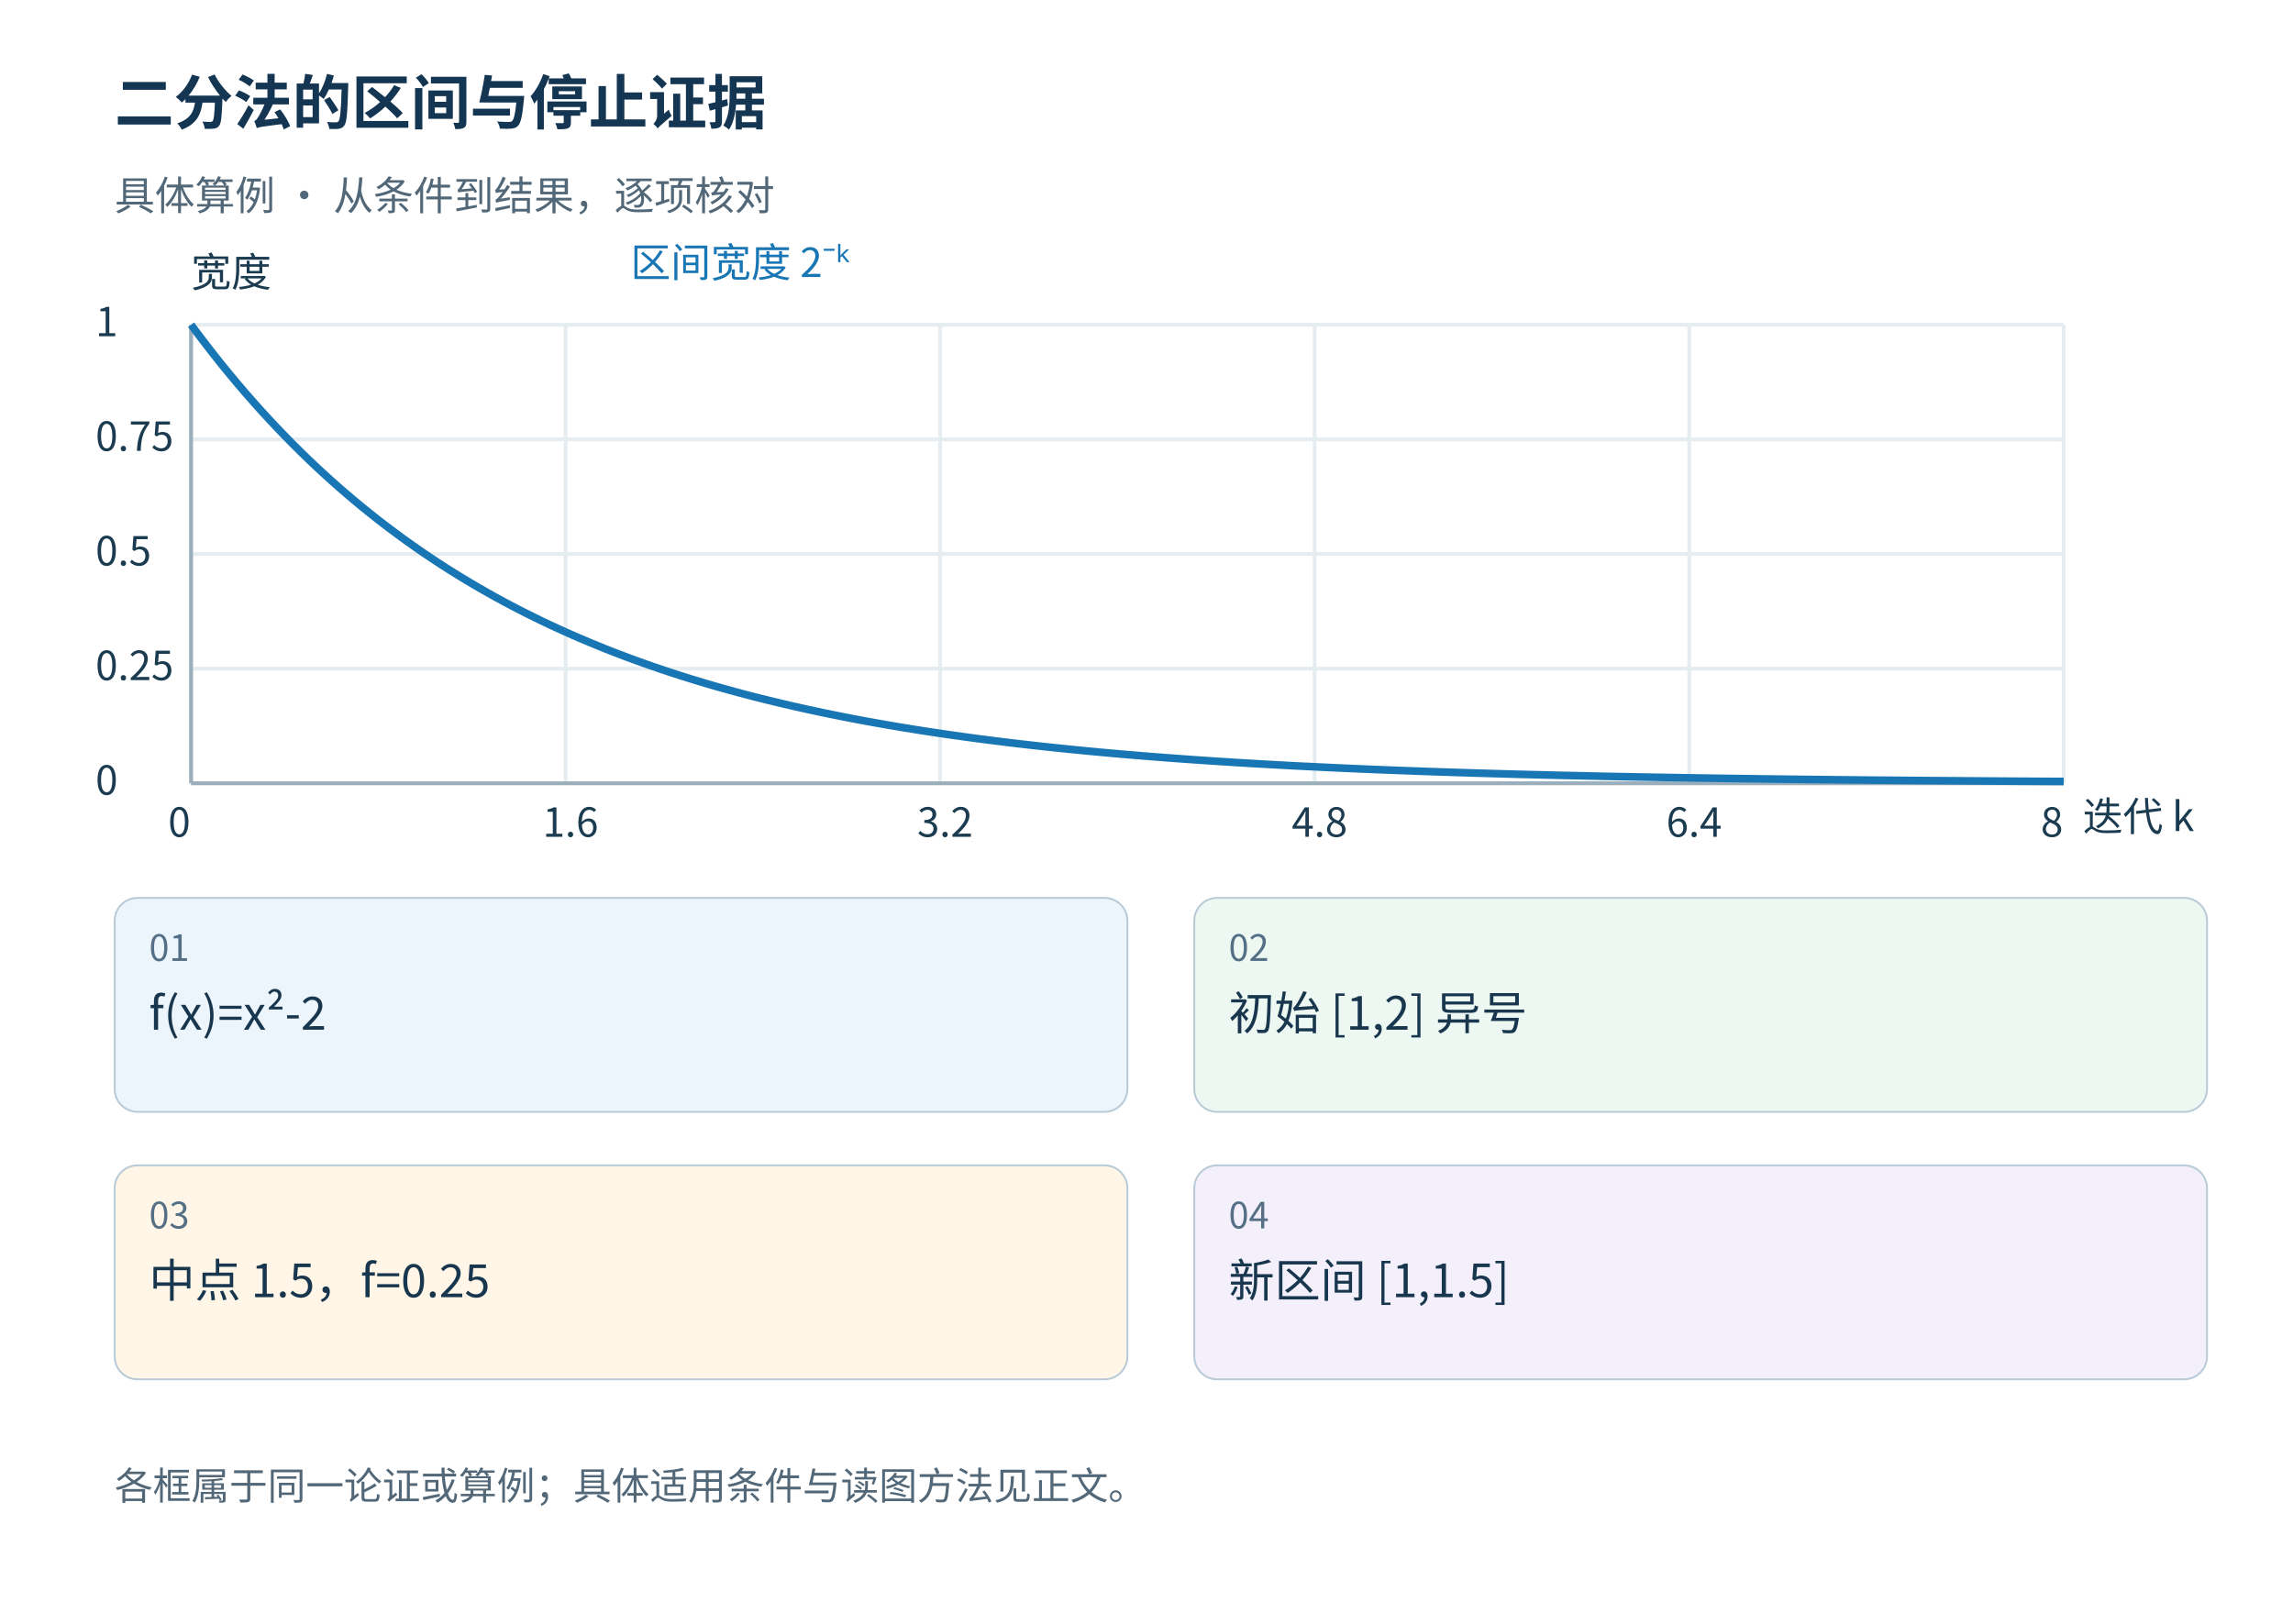
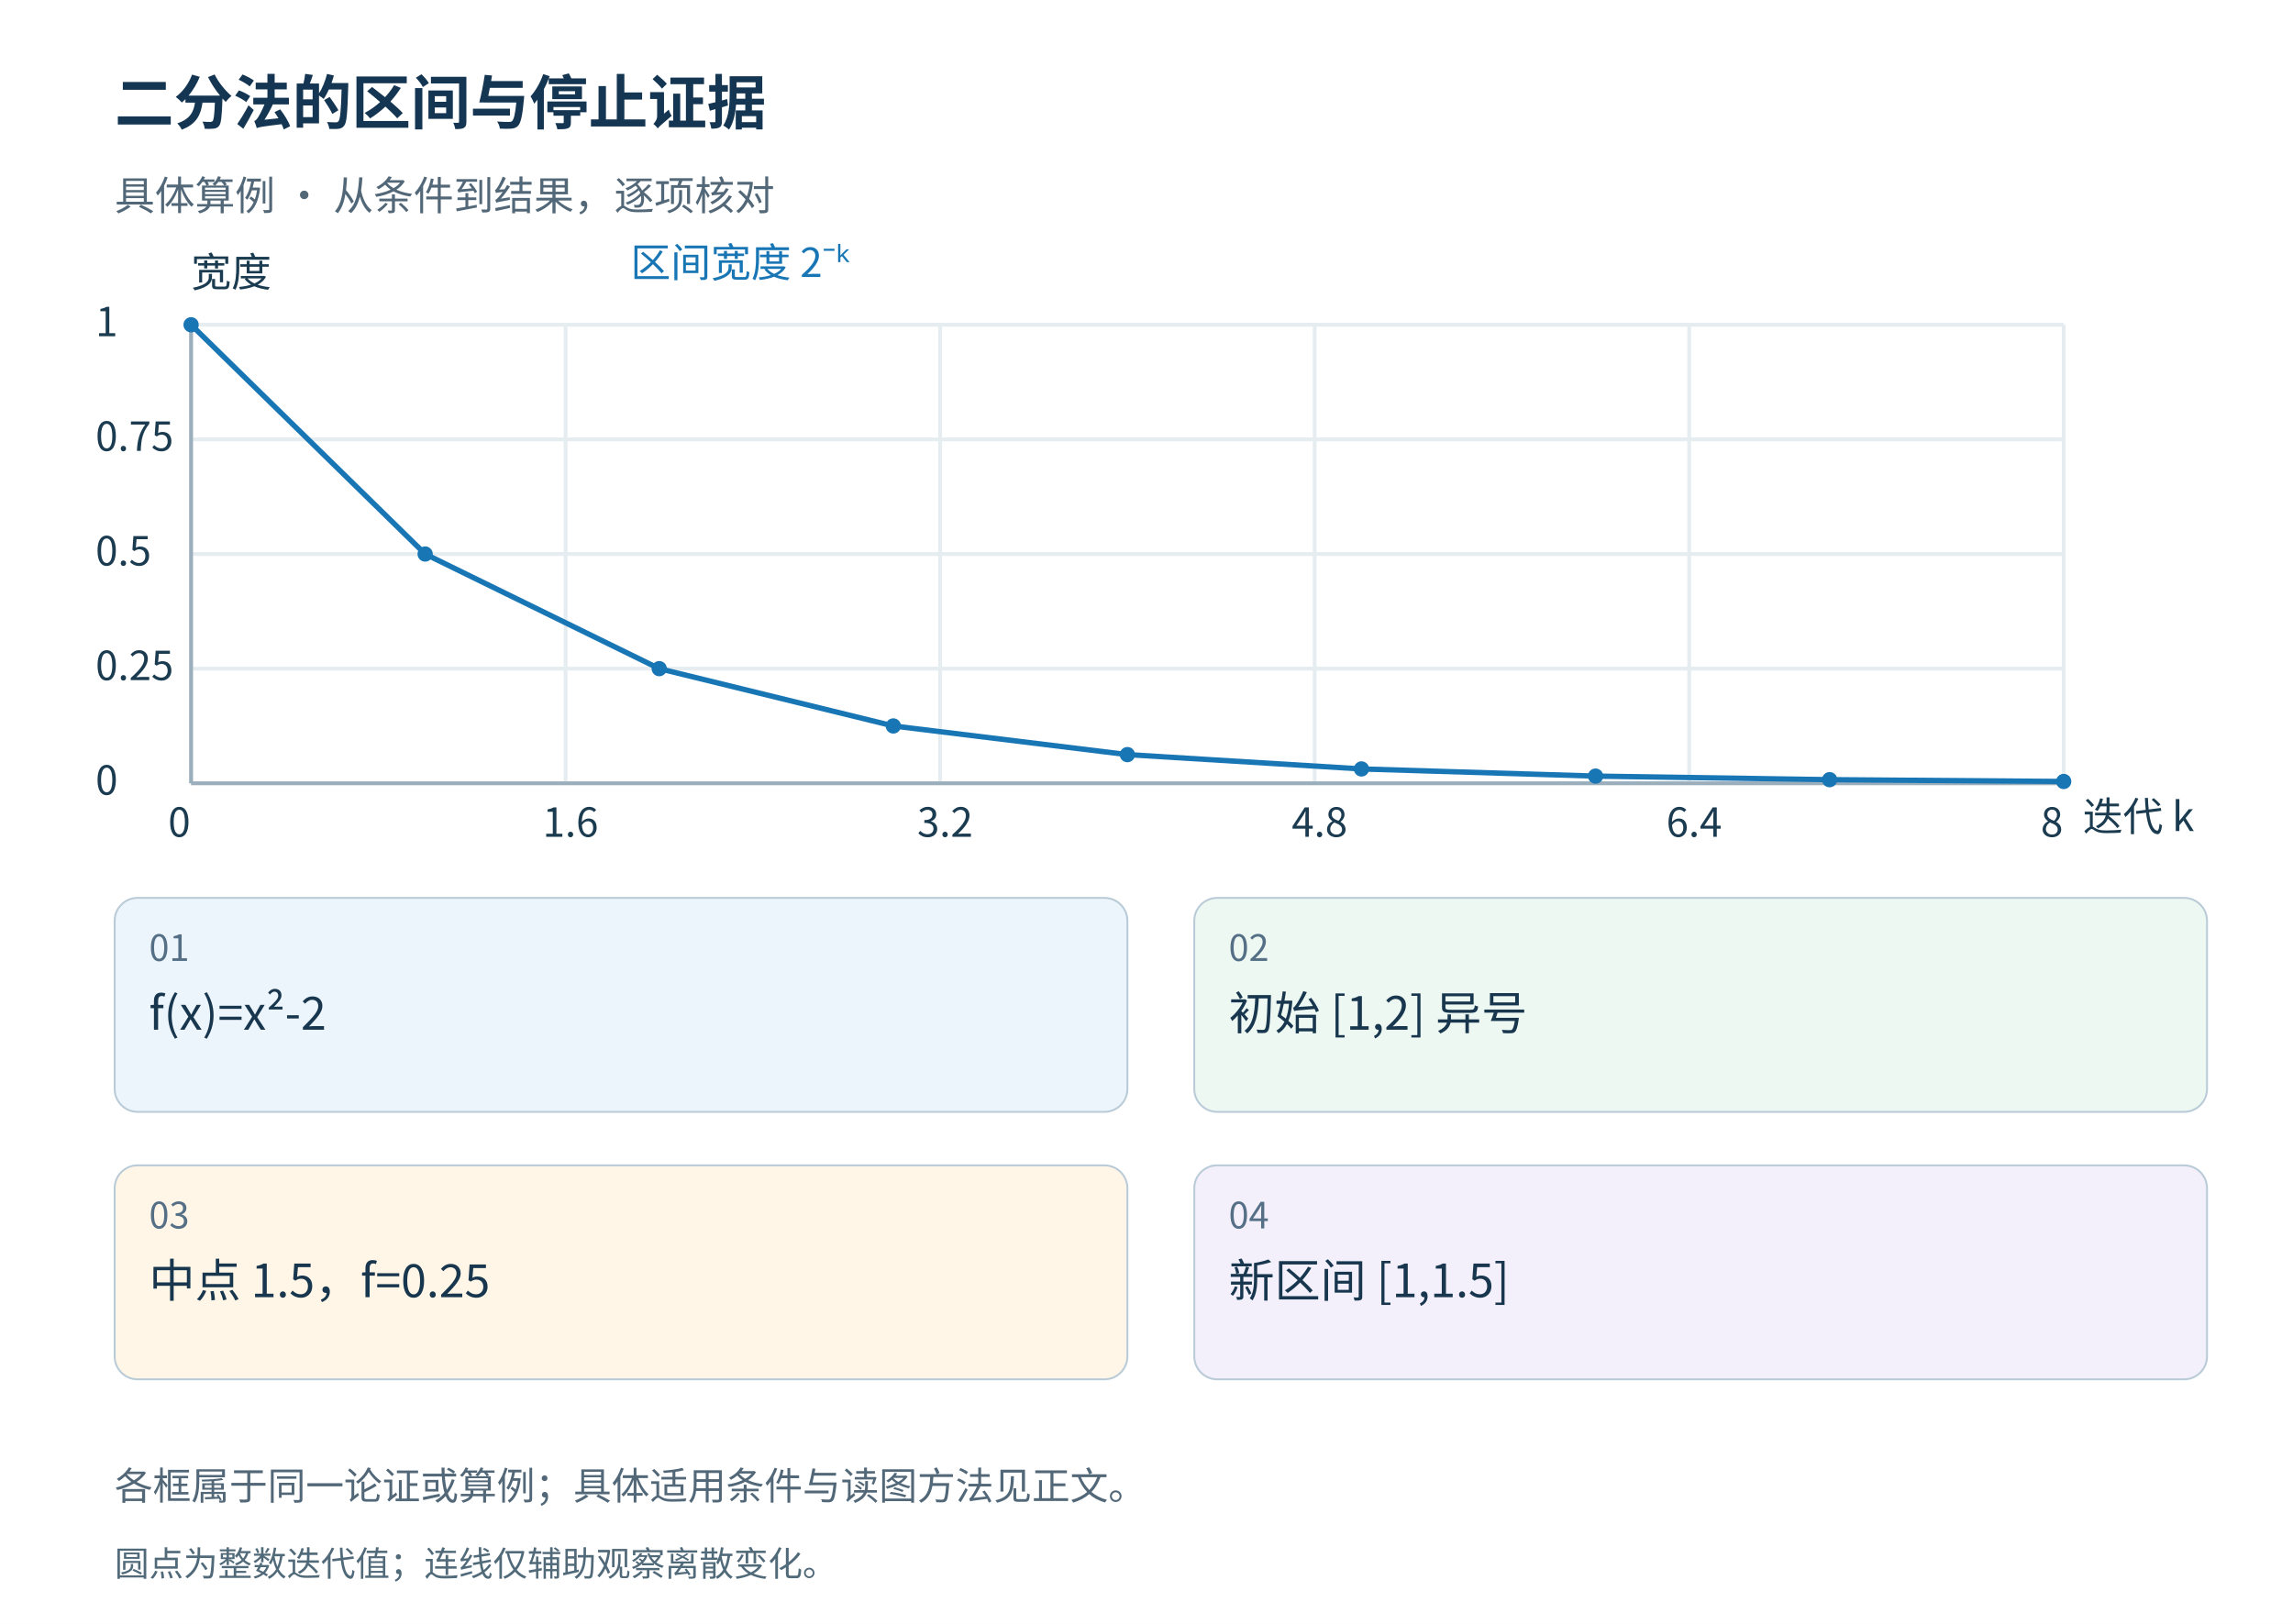
<svg xmlns="http://www.w3.org/2000/svg" width="1200" height="850" viewBox="0 0 1200 850" role="img">
  <rect width="1200" height="850" fill="#fff" />
  <g font-family="Microsoft YaHei, Noto Sans CJK SC, sans-serif">
    <text x="60" y="65" font-size="31" font-weight="bold" fill="#153652">二分法的区间与停止证据</text>
    <text x="60" y="110" font-size="21" fill="#526878">具体算例 · 从条件到结果，逐项核对</text>
    <rect x="60" y="470" width="530" height="112" rx="12" fill="#edf5fc" stroke="#bacbd8" />
    <text x="78" y="503" font-size="19" fill="#557086">01</text>
    <text x="78" y="539" font-size="24" fill="#18374e">f(x)=x²-2</text>
    <rect x="625" y="470" width="530" height="112" rx="12" fill="#eef8f2" stroke="#bacbd8" />
    <text x="643" y="503" font-size="19" fill="#557086">02</text>
    <text x="643" y="539" font-size="24" fill="#18374e">初始 [1,2] 异号</text>
    <rect x="60" y="610" width="530" height="112" rx="12" fill="#fff6e7" stroke="#bacbd8" />
    <text x="78" y="643" font-size="19" fill="#557086">03</text>
    <text x="78" y="679" font-size="24" fill="#18374e">中点 1.5，f=0.25</text>
    <rect x="625" y="610" width="530" height="112" rx="12" fill="#f3effb" stroke="#bacbd8" />
    <text x="643" y="643" font-size="19" fill="#557086">04</text>
    <text x="643" y="679" font-size="24" fill="#18374e">新区间 [1,1.5]</text>
    <text x="60" y="785" font-size="20" fill="#526878">各框属于同一论证或算例；具体适用条件与读图方法见正文。</text>
    <line x1="100.0" y1="170" x2="100.0" y2="410" stroke="#e5edf1" stroke-width="2" />
    <text x="88.0" y="438" fill="#1b3b50" font-size="21">0</text>
    <line x1="296.0" y1="170" x2="296.0" y2="410" stroke="#e5edf1" stroke-width="2" />
    <text x="284.0" y="438" fill="#1b3b50" font-size="21">1.6</text>
    <line x1="492.0" y1="170" x2="492.0" y2="410" stroke="#e5edf1" stroke-width="2" />
    <text x="480.0" y="438" fill="#1b3b50" font-size="21">3.2</text>
    <line x1="688.0" y1="170" x2="688.0" y2="410" stroke="#e5edf1" stroke-width="2" />
    <text x="676.0" y="438" fill="#1b3b50" font-size="21">4.8</text>
    <line x1="884.0" y1="170" x2="884.0" y2="410" stroke="#e5edf1" stroke-width="2" />
    <text x="872.0" y="438" fill="#1b3b50" font-size="21">6.4</text>
    <line x1="1080.0" y1="170" x2="1080.0" y2="410" stroke="#e5edf1" stroke-width="2" />
    <text x="1068.0" y="438" fill="#1b3b50" font-size="21">8</text>
    <line x1="100" y1="410.0" x2="1080" y2="410.0" stroke="#e5edf1" stroke-width="2" />
    <text x="50" y="416.0" fill="#1b3b50" font-size="21">0</text>
    <line x1="100" y1="350.0" x2="1080" y2="350.0" stroke="#e5edf1" stroke-width="2" />
    <text x="50" y="356.0" fill="#1b3b50" font-size="21">0.25</text>
    <line x1="100" y1="290.0" x2="1080" y2="290.0" stroke="#e5edf1" stroke-width="2" />
    <text x="50" y="296.0" fill="#1b3b50" font-size="21">0.5</text>
    <line x1="100" y1="230.0" x2="1080" y2="230.0" stroke="#e5edf1" stroke-width="2" />
    <text x="50" y="236.0" fill="#1b3b50" font-size="21">0.75</text>
    <line x1="100" y1="170.0" x2="1080" y2="170.0" stroke="#e5edf1" stroke-width="2" />
    <text x="50" y="176.0" fill="#1b3b50" font-size="21">1</text>
    <line x1="100" y1="410" x2="1080" y2="410" stroke="#9baebc" stroke-width="2" />
    <line x1="100" y1="170" x2="100" y2="410" stroke="#9baebc" stroke-width="2" />
    <text x="1090" y="435" fill="#1b3b50" font-size="21">迭代 k</text>
    <text x="100" y="150" fill="#1b3b50" font-size="21">宽度</text>
-     <polyline points="100.00,170.00 104.08,175.48 108.17,180.84 112.25,186.07 116.33,191.19 120.42,196.18 124.50,201.07 128.58,205.84 132.67,210.50 136.75,215.06 140.83,219.51 144.92,223.86 149.00,228.11 153.08,232.27 157.17,236.33 161.25,240.29 165.33,244.17 169.42,247.96 173.50,251.66 177.58,255.28 181.67,258.81 185.75,262.26 189.83,265.64 193.92,268.93 198.00,272.16 202.08,275.30 206.17,278.38 210.25,281.39 214.33,284.32 218.42,287.20 222.50,290.00 226.58,292.74 230.67,295.42 234.75,298.04 238.83,300.59 242.92,303.09 247.00,305.53 251.08,307.92 255.17,310.25 259.25,312.53 263.33,314.76 267.42,316.93 271.50,319.06 275.58,321.13 279.67,323.16 283.75,325.15 287.83,327.09 291.92,328.98 296.00,330.83 300.08,332.64 304.17,334.40 308.25,336.13 312.33,337.82 316.42,339.47 320.50,341.08 324.58,342.65 328.67,344.19 332.75,345.69 336.83,347.16 340.92,348.60 345.00,350.00 349.08,351.37 353.17,352.71 357.25,354.02 361.33,355.30 365.42,356.55 369.50,357.77 373.58,358.96 377.67,360.13 381.75,361.26 385.83,362.38 389.92,363.47 394.00,364.53 398.08,365.57 402.17,366.58 406.25,367.57 410.33,368.54 414.42,369.49 418.50,370.41 422.58,371.32 426.67,372.20 430.75,373.07 434.83,373.91 438.92,374.73 443.00,375.54 447.08,376.33 451.17,377.10 455.25,377.85 459.33,378.58 463.42,379.30 467.50,380.00 471.58,380.69 475.67,381.35 479.75,382.01 483.83,382.65 487.92,383.27 492.00,383.88 496.08,384.48 500.17,385.06 504.25,385.63 508.33,386.19 512.42,386.73 516.50,387.26 520.58,387.78 524.67,388.29 528.75,388.79 532.83,389.27 536.92,389.74 541.00,390.21 545.08,390.66 549.17,391.10 553.25,391.53 557.33,391.95 561.42,392.37 565.50,392.77 569.58,393.16 573.67,393.55 577.75,393.92 581.83,394.29 585.92,394.65 590.00,395.00 594.08,395.34 598.17,395.68 602.25,396.00 606.33,396.32 610.42,396.64 614.50,396.94 618.58,397.24 622.67,397.53 626.75,397.82 630.83,398.09 634.92,398.37 639.00,398.63 643.08,398.89 647.17,399.15 651.25,399.39 655.33,399.64 659.42,399.87 663.50,400.10 667.58,400.33 671.67,400.55 675.75,400.77 679.83,400.98 683.92,401.18 688.00,401.38 692.08,401.58 696.17,401.77 700.25,401.96 704.33,402.15 708.42,402.32 712.50,402.50 716.58,402.67 720.67,402.84 724.75,403.00 728.83,403.16 732.92,403.32 737.00,403.47 741.08,403.62 745.17,403.77 749.25,403.91 753.33,404.05 757.42,404.18 761.50,404.32 765.58,404.45 769.67,404.57 773.75,404.70 777.83,404.82 781.92,404.94 786.00,405.05 790.08,405.16 794.17,405.28 798.25,405.38 802.33,405.49 806.42,405.59 810.50,405.69 814.58,405.79 818.67,405.89 822.75,405.98 826.83,406.07 830.92,406.16 835.00,406.25 839.08,406.34 843.17,406.42 847.25,406.50 851.33,406.58 855.42,406.66 859.50,406.74 863.58,406.81 867.67,406.88 871.75,406.95 875.83,407.02 879.92,407.09 884.00,407.16 888.08,407.22 892.17,407.29 896.25,407.35 900.33,407.41 904.42,407.47 908.50,407.53 912.58,407.58 916.67,407.64 920.75,407.69 924.83,407.74 928.92,407.80 933.00,407.85 937.08,407.90 941.17,407.94 945.25,407.99 949.33,408.04 953.42,408.08 957.50,408.12 961.58,408.17 965.67,408.21 969.75,408.25 973.83,408.29 977.92,408.33 982.00,408.37 986.08,408.40 990.17,408.44 994.25,408.48 998.33,408.51 1002.42,408.55 1006.50,408.58 1010.58,408.61 1014.67,408.64 1018.75,408.67 1022.83,408.70 1026.92,408.73 1031.00,408.76 1035.08,408.79 1039.17,408.82 1043.25,408.85 1047.33,408.87 1051.42,408.90 1055.50,408.92 1059.58,408.95 1063.67,408.97 1067.75,409.00 1071.83,409.02 1075.92,409.04 1080.00,409.06" fill="none" stroke="#1976b5" stroke-width="4" />
+     <polyline points="100.00,170.00 222.50,290.00 345.00,350.00 467.50,380.00 590.00,395.00 712.50,402.50 835.00,406.25 957.50,408.12 1080.00,409.06" fill="none" stroke="#1976b5" stroke-width="2.8" />
+     <circle cx="100.00" cy="170.00" r="4" fill="#1976b5" />
+     <circle cx="222.50" cy="290.00" r="4" fill="#1976b5" />
+     <circle cx="345.00" cy="350.00" r="4" fill="#1976b5" />
+     <circle cx="467.50" cy="380.00" r="4" fill="#1976b5" />
+     <circle cx="590.00" cy="395.00" r="4" fill="#1976b5" />
+     <circle cx="712.50" cy="402.50" r="4" fill="#1976b5" />
+     <circle cx="835.00" cy="406.25" r="4" fill="#1976b5" />
+     <circle cx="957.50" cy="408.12" r="4" fill="#1976b5" />
+     <circle cx="1080.00" cy="409.06" r="4" fill="#1976b5" />
    <text x="330" y="145" fill="#1976b5" font-size="21">区间宽度 2⁻ᵏ</text>
+     <text x="60" y="825" font-size="18" fill="#516a7a">圆点为整数迭代值；连线仅辅助观察离散变化。</text>
  </g>
</svg>
